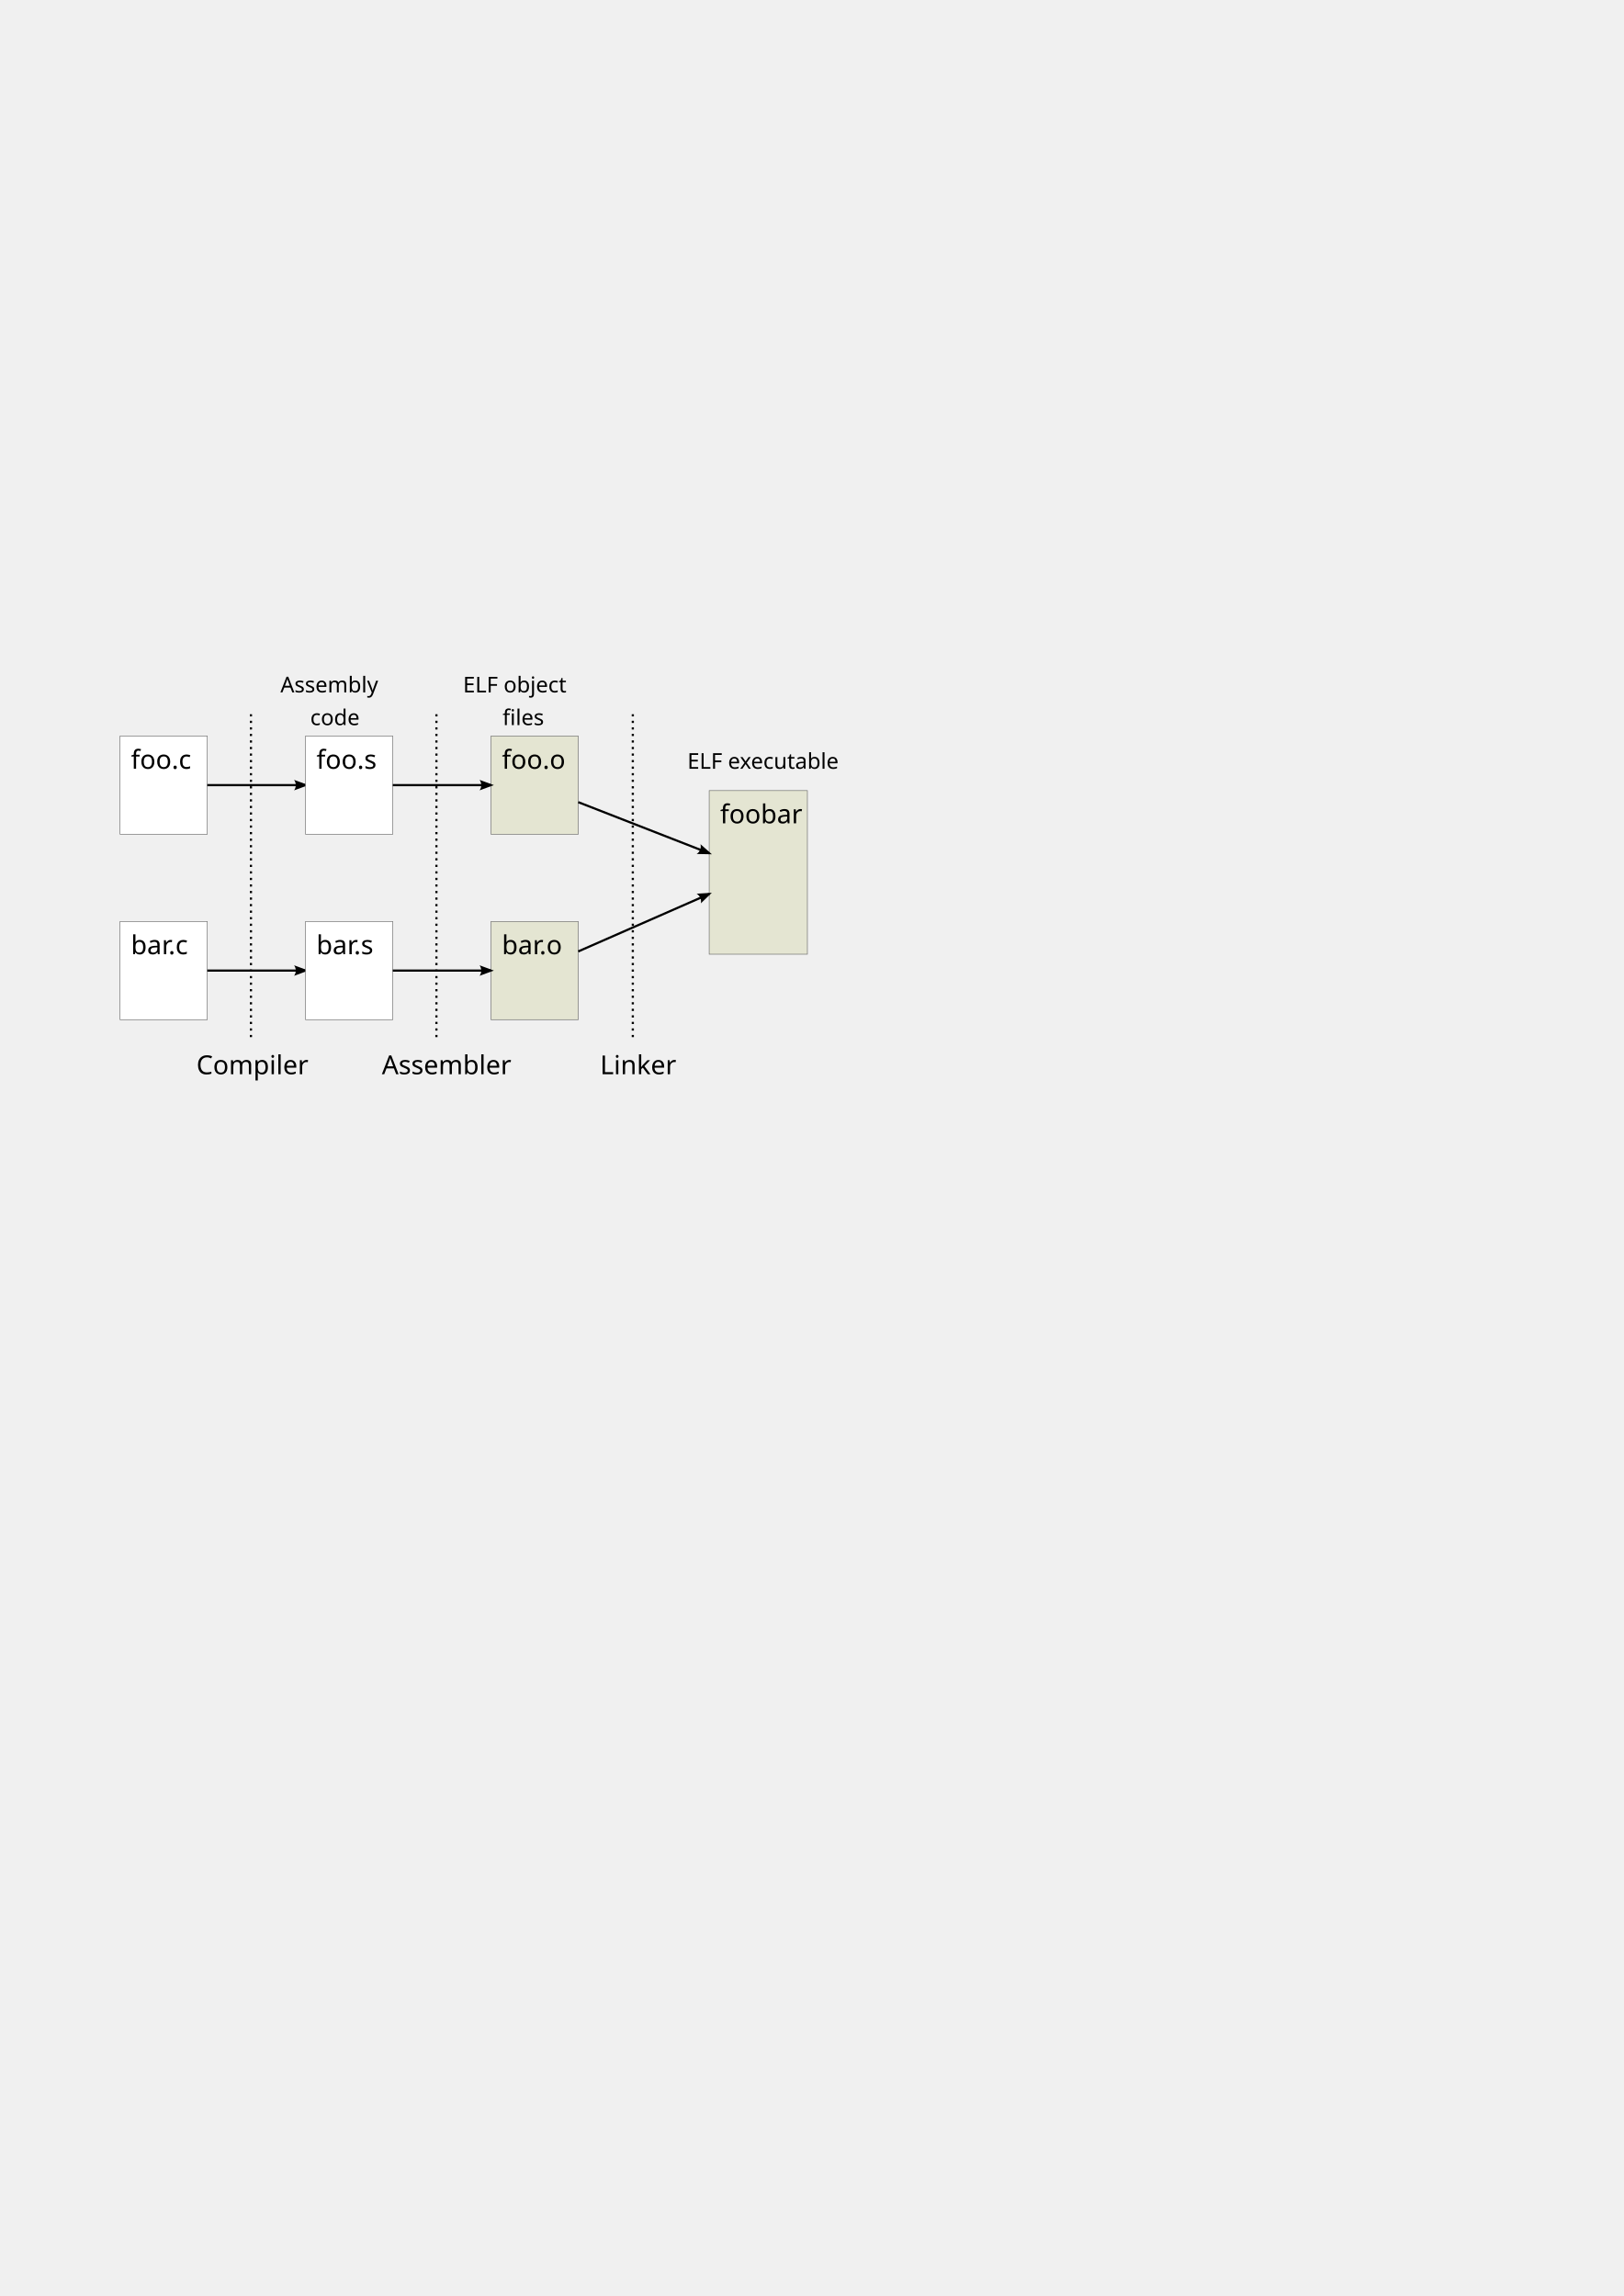
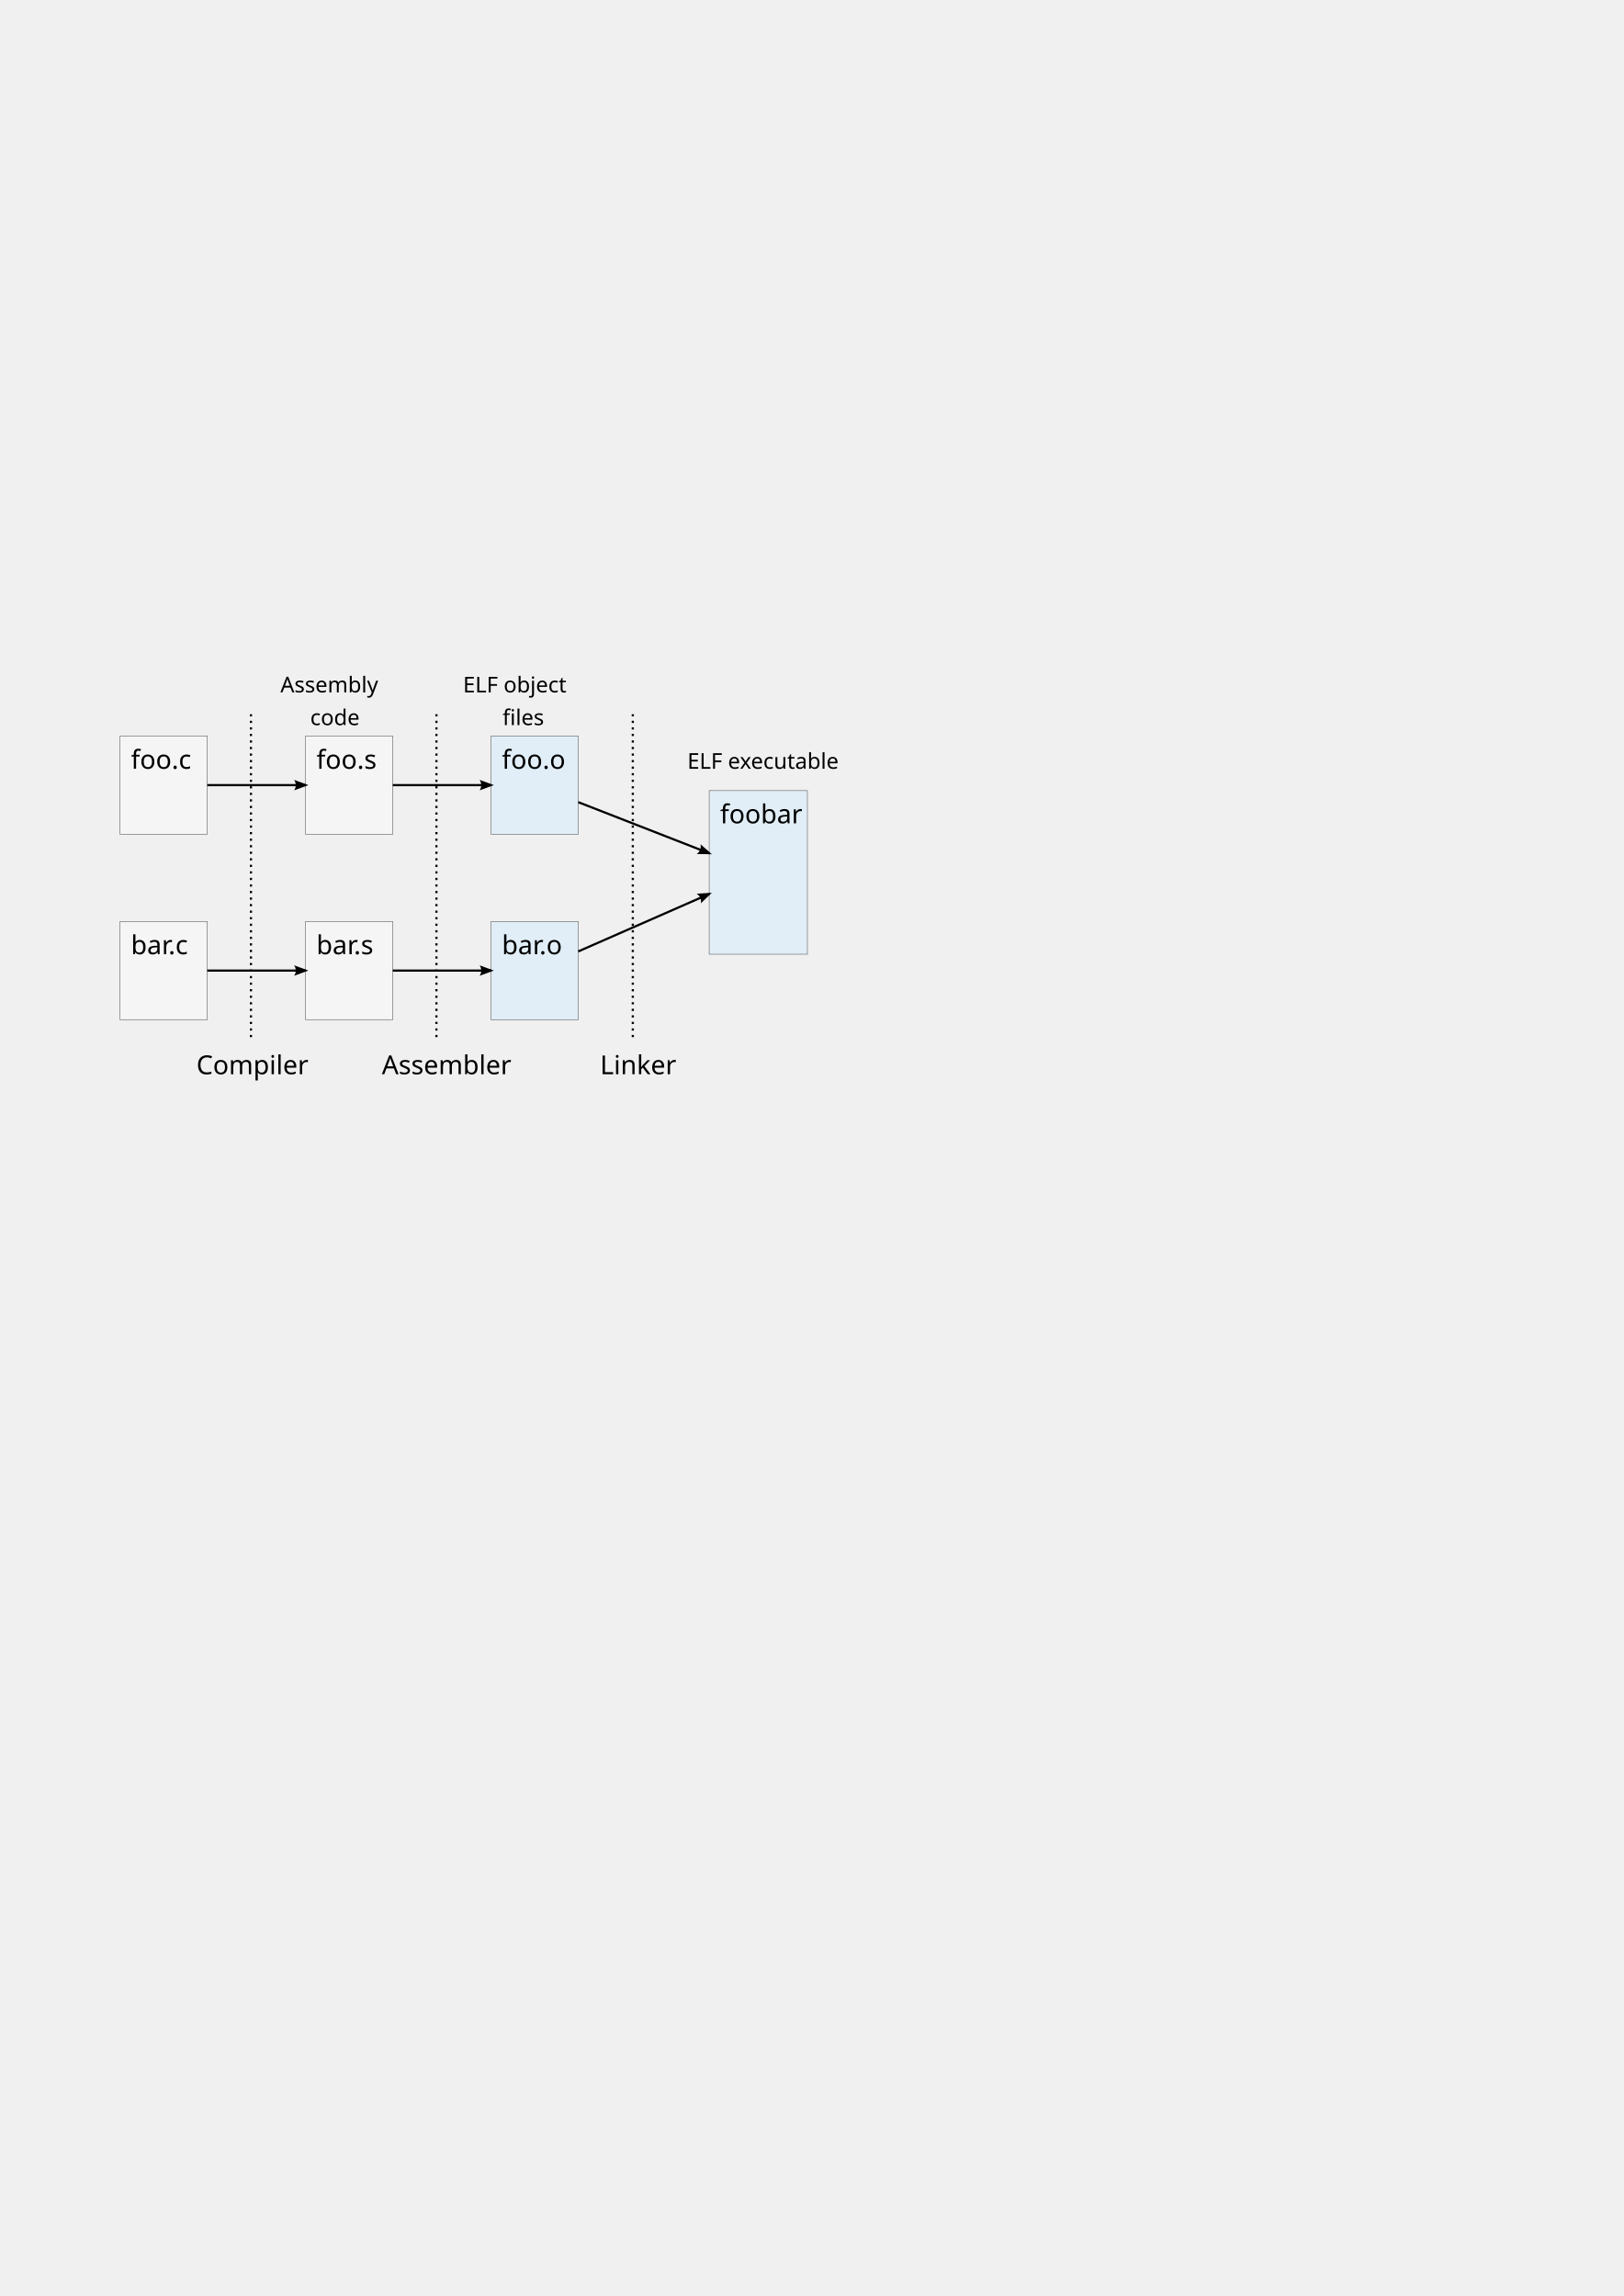
<svg xmlns="http://www.w3.org/2000/svg" width="744.094" height="1052.362" id="svg2" version="1.1">
  <defs id="defs4">
    <marker orient="auto" refY="0.0" refX="0.0" id="Arrow2Mend" style="overflow:visible;">
      <path id="path3834" style="fill-rule:evenodd;stroke-width:0.625;stroke-linejoin:round;" d="M 8.719,4.034 L -2.207,0.016 L 8.719,-4.002 C 6.973,-1.63 6.983,1.616 8.719,4.034 z " transform="scale(0.6) rotate(180) translate(0,0)" />
    </marker>
+     <marker orient="auto" refY="0" refX="0" id="Arrow2Mend-3" style="overflow:visible">
+       <path id="path3834-1" style="fill-rule:evenodd;stroke-width:0.625;stroke-linejoin:round" d="M 8.719,4.034 -2.207,0.016 8.719,-4.002 c -1.745,2.372 -1.735,5.617 -6e-7,8.035 z" transform="scale(-0.6,-0.6)" />
+     </marker>
+     <marker orient="auto" refY="0" refX="0" id="Arrow2Mend-6" style="overflow:visible">
+       <path id="path3834-8" style="fill-rule:evenodd;stroke-width:0.625;stroke-linejoin:round" d="M 8.719,4.034 -2.207,0.016 8.719,-4.002 c -1.745,2.372 -1.735,5.617 -6e-7,8.035 z" transform="scale(-0.6,-0.6)" />
+     </marker>
  </defs>
  <g id="layer1">
-     <rect style="fill:#ffffff;fill-opacity:1;stroke:#646464;stroke-width:0.26;stroke-linecap:butt;stroke-linejoin:miter;stroke-miterlimit:4;stroke-opacity:1;stroke-dasharray:none;stroke-dashoffset:0" id="rect2987" width="40" height="45" x="55" y="337.362" />
-     <rect style="fill:#ffffff;fill-opacity:1;stroke:#646464;stroke-width:0.26;stroke-linecap:butt;stroke-linejoin:miter;stroke-miterlimit:4;stroke-opacity:1;stroke-dasharray:none;stroke-dashoffset:0" id="rect2989" width="40" height="45" x="55" y="422.362" />
-     <rect style="fill:#e4e5d2;fill-opacity:1;stroke:#646464;stroke-width:0.26;stroke-linecap:butt;stroke-linejoin:miter;stroke-miterlimit:4;stroke-opacity:1;stroke-dasharray:none;stroke-dashoffset:0" id="rect2991" width="40" height="45" x="225" y="337.362" />
-     <rect style="fill:#e4e5d2;fill-opacity:1;stroke:#646464;stroke-width:0.26;stroke-linecap:butt;stroke-linejoin:miter;stroke-miterlimit:4;stroke-opacity:1;stroke-dasharray:none;stroke-dashoffset:0" id="rect2993" width="40" height="45" x="225" y="422.362" />
-     <rect style="fill:#e4e5d2;fill-opacity:1;stroke:#646464;stroke-width:0.26;stroke-linecap:butt;stroke-linejoin:miter;stroke-miterlimit:4;stroke-opacity:1;stroke-dasharray:none;stroke-dashoffset:0" id="rect2995" width="45" height="75" x="325" y="362.362" />
+     <rect style="fill:#f5f5f5;fill-opacity:1;stroke:#646464;stroke-width:0.26;stroke-linecap:butt;stroke-linejoin:miter;stroke-miterlimit:4;stroke-opacity:1;stroke-dasharray:none;stroke-dashoffset:0" id="rect2987" width="40" height="45" x="55" y="337.362" />
+     <rect style="fill:#f5f5f5;fill-opacity:1;stroke:#646464;stroke-width:0.26;stroke-linecap:butt;stroke-linejoin:miter;stroke-miterlimit:4;stroke-opacity:1;stroke-dasharray:none;stroke-dashoffset:0" id="rect2989" width="40" height="45" x="55" y="422.362" />
+     <rect style="fill:#e1eef7;fill-opacity:1;stroke:#646464;stroke-width:0.26;stroke-linecap:butt;stroke-linejoin:miter;stroke-miterlimit:4;stroke-opacity:1;stroke-dasharray:none;stroke-dashoffset:0" id="rect2991" width="40" height="45" x="225" y="337.362" />
+     <rect style="fill:#e1eef7;fill-opacity:1;stroke:#646464;stroke-width:0.26;stroke-linecap:butt;stroke-linejoin:miter;stroke-miterlimit:4;stroke-opacity:1;stroke-dasharray:none;stroke-dashoffset:0" id="rect2993" width="40" height="45" x="225" y="422.362" />
+     <rect style="fill:#e1eef7;fill-opacity:1;stroke:#646464;stroke-width:0.26;stroke-linecap:butt;stroke-linejoin:miter;stroke-miterlimit:4;stroke-opacity:1;stroke-dasharray:none;stroke-dashoffset:0" id="rect2995" width="45" height="75" x="325" y="362.362" />
    <text xml:space="preserve" style="font-size:12px;font-style:normal;font-variant:normal;font-weight:normal;font-stretch:normal;line-height:125%;letter-spacing:0px;word-spacing:0px;fill:#000000;fill-opacity:1;stroke:none;font-family:cmr10;-inkscape-font-specification:cmr10" x="60" y="352.362" id="text2997">
      <tspan id="tspan2999" x="60" y="352.362">foo.c</tspan>
    </text>
    <text xml:space="preserve" style="font-size:12px;font-style:normal;font-variant:normal;font-weight:normal;font-stretch:normal;line-height:125%;letter-spacing:0px;word-spacing:0px;fill:#000000;fill-opacity:1;stroke:none;font-family:cmr10;-inkscape-font-specification:cmr10" x="60" y="437.362" id="text3001">
      <tspan id="tspan3003" x="60" y="437.362">bar.c</tspan>
    </text>
    <text xml:space="preserve" style="font-size:12px;font-style:normal;font-variant:normal;font-weight:normal;font-stretch:normal;line-height:125%;letter-spacing:0px;word-spacing:0px;fill:#000000;fill-opacity:1;stroke:none;font-family:cmr10;-inkscape-font-specification:cmr10" x="230" y="352.362" id="text3005">
      <tspan id="tspan3007" x="230" y="352.362">foo.o</tspan>
    </text>
    <text xml:space="preserve" style="font-size:12px;font-style:normal;font-variant:normal;font-weight:normal;font-stretch:normal;line-height:125%;letter-spacing:0px;word-spacing:0px;fill:#000000;fill-opacity:1;stroke:none;font-family:cmr10;-inkscape-font-specification:cmr10" x="230" y="437.362" id="text3009">
      <tspan id="tspan3011" x="230" y="437.362">bar.o</tspan>
    </text>
    <text xml:space="preserve" style="font-size:12px;font-style:normal;font-variant:normal;font-weight:normal;font-stretch:normal;line-height:125%;letter-spacing:0px;word-spacing:0px;fill:#000000;fill-opacity:1;stroke:none;font-family:cmr10;-inkscape-font-specification:cmr10" x="330" y="377.362" id="text3013">
      <tspan id="tspan3015" x="330" y="377.362">foobar</tspan>
    </text>
    <text xml:space="preserve" style="font-size:10px;font-style:normal;font-variant:normal;font-weight:normal;font-stretch:normal;text-align:center;line-height:125%;letter-spacing:0px;word-spacing:0px;text-anchor:middle;fill:#000000;fill-opacity:1;stroke:none;font-family:cmr10;-inkscape-font-specification:cmr10" x="245" y="317.362" id="text3021">
      <tspan id="tspan3023" x="245" y="317.362">ELF object</tspan>
      <tspan x="245" y="332.362" id="tspan5287"> files</tspan>
    </text>
    <text xml:space="preserve" style="font-size:12px;font-style:normal;font-variant:normal;font-weight:normal;font-stretch:normal;line-height:125%;letter-spacing:0px;word-spacing:0px;fill:#000000;fill-opacity:1;stroke:none;font-family:cmr10;-inkscape-font-specification:cmr10" x="227.789" y="413.441" id="text3025">
      <tspan id="tspan3027" x="227.789" y="413.441" />
    </text>
    <text xml:space="preserve" style="font-size:10px;font-style:normal;font-variant:normal;font-weight:normal;font-stretch:normal;line-height:125%;letter-spacing:0px;word-spacing:0px;fill:#000000;fill-opacity:1;stroke:none;font-family:cmr10;-inkscape-font-specification:cmr10" x="315" y="352.362" id="text3029">
      <tspan id="tspan3031" x="315" y="352.362">ELF executable</tspan>
    </text>
-     <path style="fill:none;stroke:#000000;stroke-width:1px;stroke-linecap:butt;stroke-linejoin:miter;stroke-opacity:1;marker-end:url(#Arrow2Mend);display:inline" d="m 95,359.862 45,0" id="path3033" />
-     <path style="fill:none;stroke:#000000;stroke-width:1px;stroke-linecap:butt;stroke-linejoin:miter;stroke-opacity:1;marker-end:url(#Arrow2Mend);display:inline" d="m 95,444.862 45,0" id="path4247" />
    <path style="fill:none;stroke:#000000;stroke-width:1px;stroke-linecap:butt;stroke-linejoin:miter;stroke-opacity:1;marker-end:url(#Arrow2Mend);display:inline" d="m 265,367.667 60,23.415" id="path4431" />
    <path style="fill:none;stroke:#000000;stroke-width:1px;stroke-linecap:butt;stroke-linejoin:miter;stroke-opacity:1;marker-end:url(#Arrow2Mend)" d="m 265,436.082 60,-26.341" id="path4615" />
-     <rect style="fill:#ffffff;fill-opacity:1;stroke:#646464;stroke-width:0.26;stroke-linecap:butt;stroke-linejoin:miter;stroke-miterlimit:4;stroke-opacity:1;stroke-dasharray:none;stroke-dashoffset:0" id="rect4824" width="40" height="45" x="140" y="337.362" />
-     <rect style="fill:#ffffff;fill-opacity:1;stroke:#646464;stroke-width:0.26;stroke-linecap:butt;stroke-linejoin:miter;stroke-miterlimit:4;stroke-opacity:1;stroke-dasharray:none;stroke-dashoffset:0" id="rect4826" width="40" height="45" x="140" y="422.362" />
+     <rect style="fill:#f5f5f5;fill-opacity:1;stroke:#646464;stroke-width:0.26;stroke-linecap:butt;stroke-linejoin:miter;stroke-miterlimit:4;stroke-opacity:1;stroke-dasharray:none;stroke-dashoffset:0" id="rect4824" width="40" height="45" x="140" y="337.362" />
+     <rect style="fill:#f5f5f5;fill-opacity:1;stroke:#646464;stroke-width:0.26;stroke-linecap:butt;stroke-linejoin:miter;stroke-miterlimit:4;stroke-opacity:1;stroke-dasharray:none;stroke-dashoffset:0" id="rect4826" width="40" height="45" x="140" y="422.362" />
    <text xml:space="preserve" style="font-size:12px;font-style:normal;font-variant:normal;font-weight:normal;font-stretch:normal;line-height:125%;letter-spacing:0px;word-spacing:0px;fill:#000000;fill-opacity:1;stroke:none;font-family:cmr10;-inkscape-font-specification:cmr10" x="145" y="352.362" id="text4828">
      <tspan id="tspan4830" x="145" y="352.362">foo.s</tspan>
    </text>
    <text xml:space="preserve" style="font-size:12px;font-style:normal;font-variant:normal;font-weight:normal;font-stretch:normal;line-height:125%;letter-spacing:0px;word-spacing:0px;fill:#000000;fill-opacity:1;stroke:none;font-family:cmr10;-inkscape-font-specification:cmr10" x="145" y="437.362" id="text4832">
      <tspan id="tspan4834" x="145" y="437.362">bar.s</tspan>
    </text>
    <path style="fill:none;stroke:#000000;stroke-width:1px;stroke-linecap:butt;stroke-linejoin:miter;stroke-opacity:1;marker-end:url(#Arrow2Mend)" d="m 180,359.862 45,0" id="path4836" />
    <path style="fill:none;stroke:#000000;stroke-width:1px;stroke-linecap:butt;stroke-linejoin:miter;stroke-opacity:1;marker-end:url(#Arrow2Mend)" d="m 180,444.862 45,0" id="path5020" />
    <path style="fill:none;stroke:#000000;stroke-width:1;stroke-linecap:butt;stroke-linejoin:miter;stroke-miterlimit:4;stroke-opacity:1;stroke-dasharray:1, 2;stroke-dashoffset:0" d="m 290,327.362 0,150" id="path5204" />
    <text xml:space="preserve" style="font-size:12px;font-style:normal;font-variant:normal;font-weight:normal;font-stretch:normal;line-height:125%;letter-spacing:0px;word-spacing:0px;fill:#000000;fill-opacity:1;stroke:none;font-family:cmr10;-inkscape-font-specification:cmr10" x="275" y="492.362" id="text5206">
      <tspan id="tspan5208" x="275" y="492.362">Linker</tspan>
    </text>
    <text xml:space="preserve" style="font-size:12px;font-style:normal;font-variant:normal;font-weight:normal;font-stretch:normal;line-height:125%;letter-spacing:0px;word-spacing:0px;fill:#000000;fill-opacity:1;stroke:none;font-family:cmr10;-inkscape-font-specification:cmr10" x="175" y="492.362" id="text5210">
      <tspan id="tspan5212" x="175" y="492.362">Assembler</tspan>
    </text>
    <text xml:space="preserve" style="font-size:12px;font-style:normal;font-variant:normal;font-weight:normal;font-stretch:normal;line-height:125%;letter-spacing:0px;word-spacing:0px;fill:#000000;fill-opacity:1;stroke:none;font-family:cmr10;-inkscape-font-specification:cmr10" x="90" y="492.362" id="text5214">
      <tspan id="tspan5216" x="90" y="492.362">Compiler</tspan>
    </text>
    <path style="fill:none;stroke:#000000;stroke-width:1;stroke-linecap:butt;stroke-linejoin:miter;stroke-miterlimit:4;stroke-opacity:1;stroke-dasharray:1, 2;stroke-dashoffset:0" d="m 200,327.362 0,150" id="path5204-5" />
    <path style="fill:none;stroke:#000000;stroke-width:1;stroke-linecap:butt;stroke-linejoin:miter;stroke-miterlimit:4;stroke-opacity:1;stroke-dasharray:1, 2;stroke-dashoffset:0" d="m 115,327.362 0,150" id="path5204-2" />
    <text xml:space="preserve" style="font-size:10px;font-style:normal;font-variant:normal;font-weight:normal;font-stretch:normal;text-align:center;line-height:125%;letter-spacing:0px;word-spacing:0px;text-anchor:middle;fill:#000000;fill-opacity:1;stroke:none;font-family:cmr10;-inkscape-font-specification:cmr10" x="160" y="317.362" id="text5243">
      <tspan id="tspan5245" x="160" y="317.362">Assembly</tspan>
      <tspan x="160" y="332.362" id="tspan5285">code</tspan>
    </text>
+     <path style="fill:none;stroke:#000000;stroke-width:1px;stroke-linecap:butt;stroke-linejoin:miter;stroke-opacity:1;marker-end:url(#Arrow2Mend);display:inline" d="m 95,359.862 45,0" id="path4836-6" />
+     <path style="fill:none;stroke:#000000;stroke-width:1px;stroke-linecap:butt;stroke-linejoin:miter;stroke-opacity:1;marker-end:url(#Arrow2Mend);display:inline" d="m 95,444.862 45,0" id="path4836-6-8" />
  </g>
</svg>
